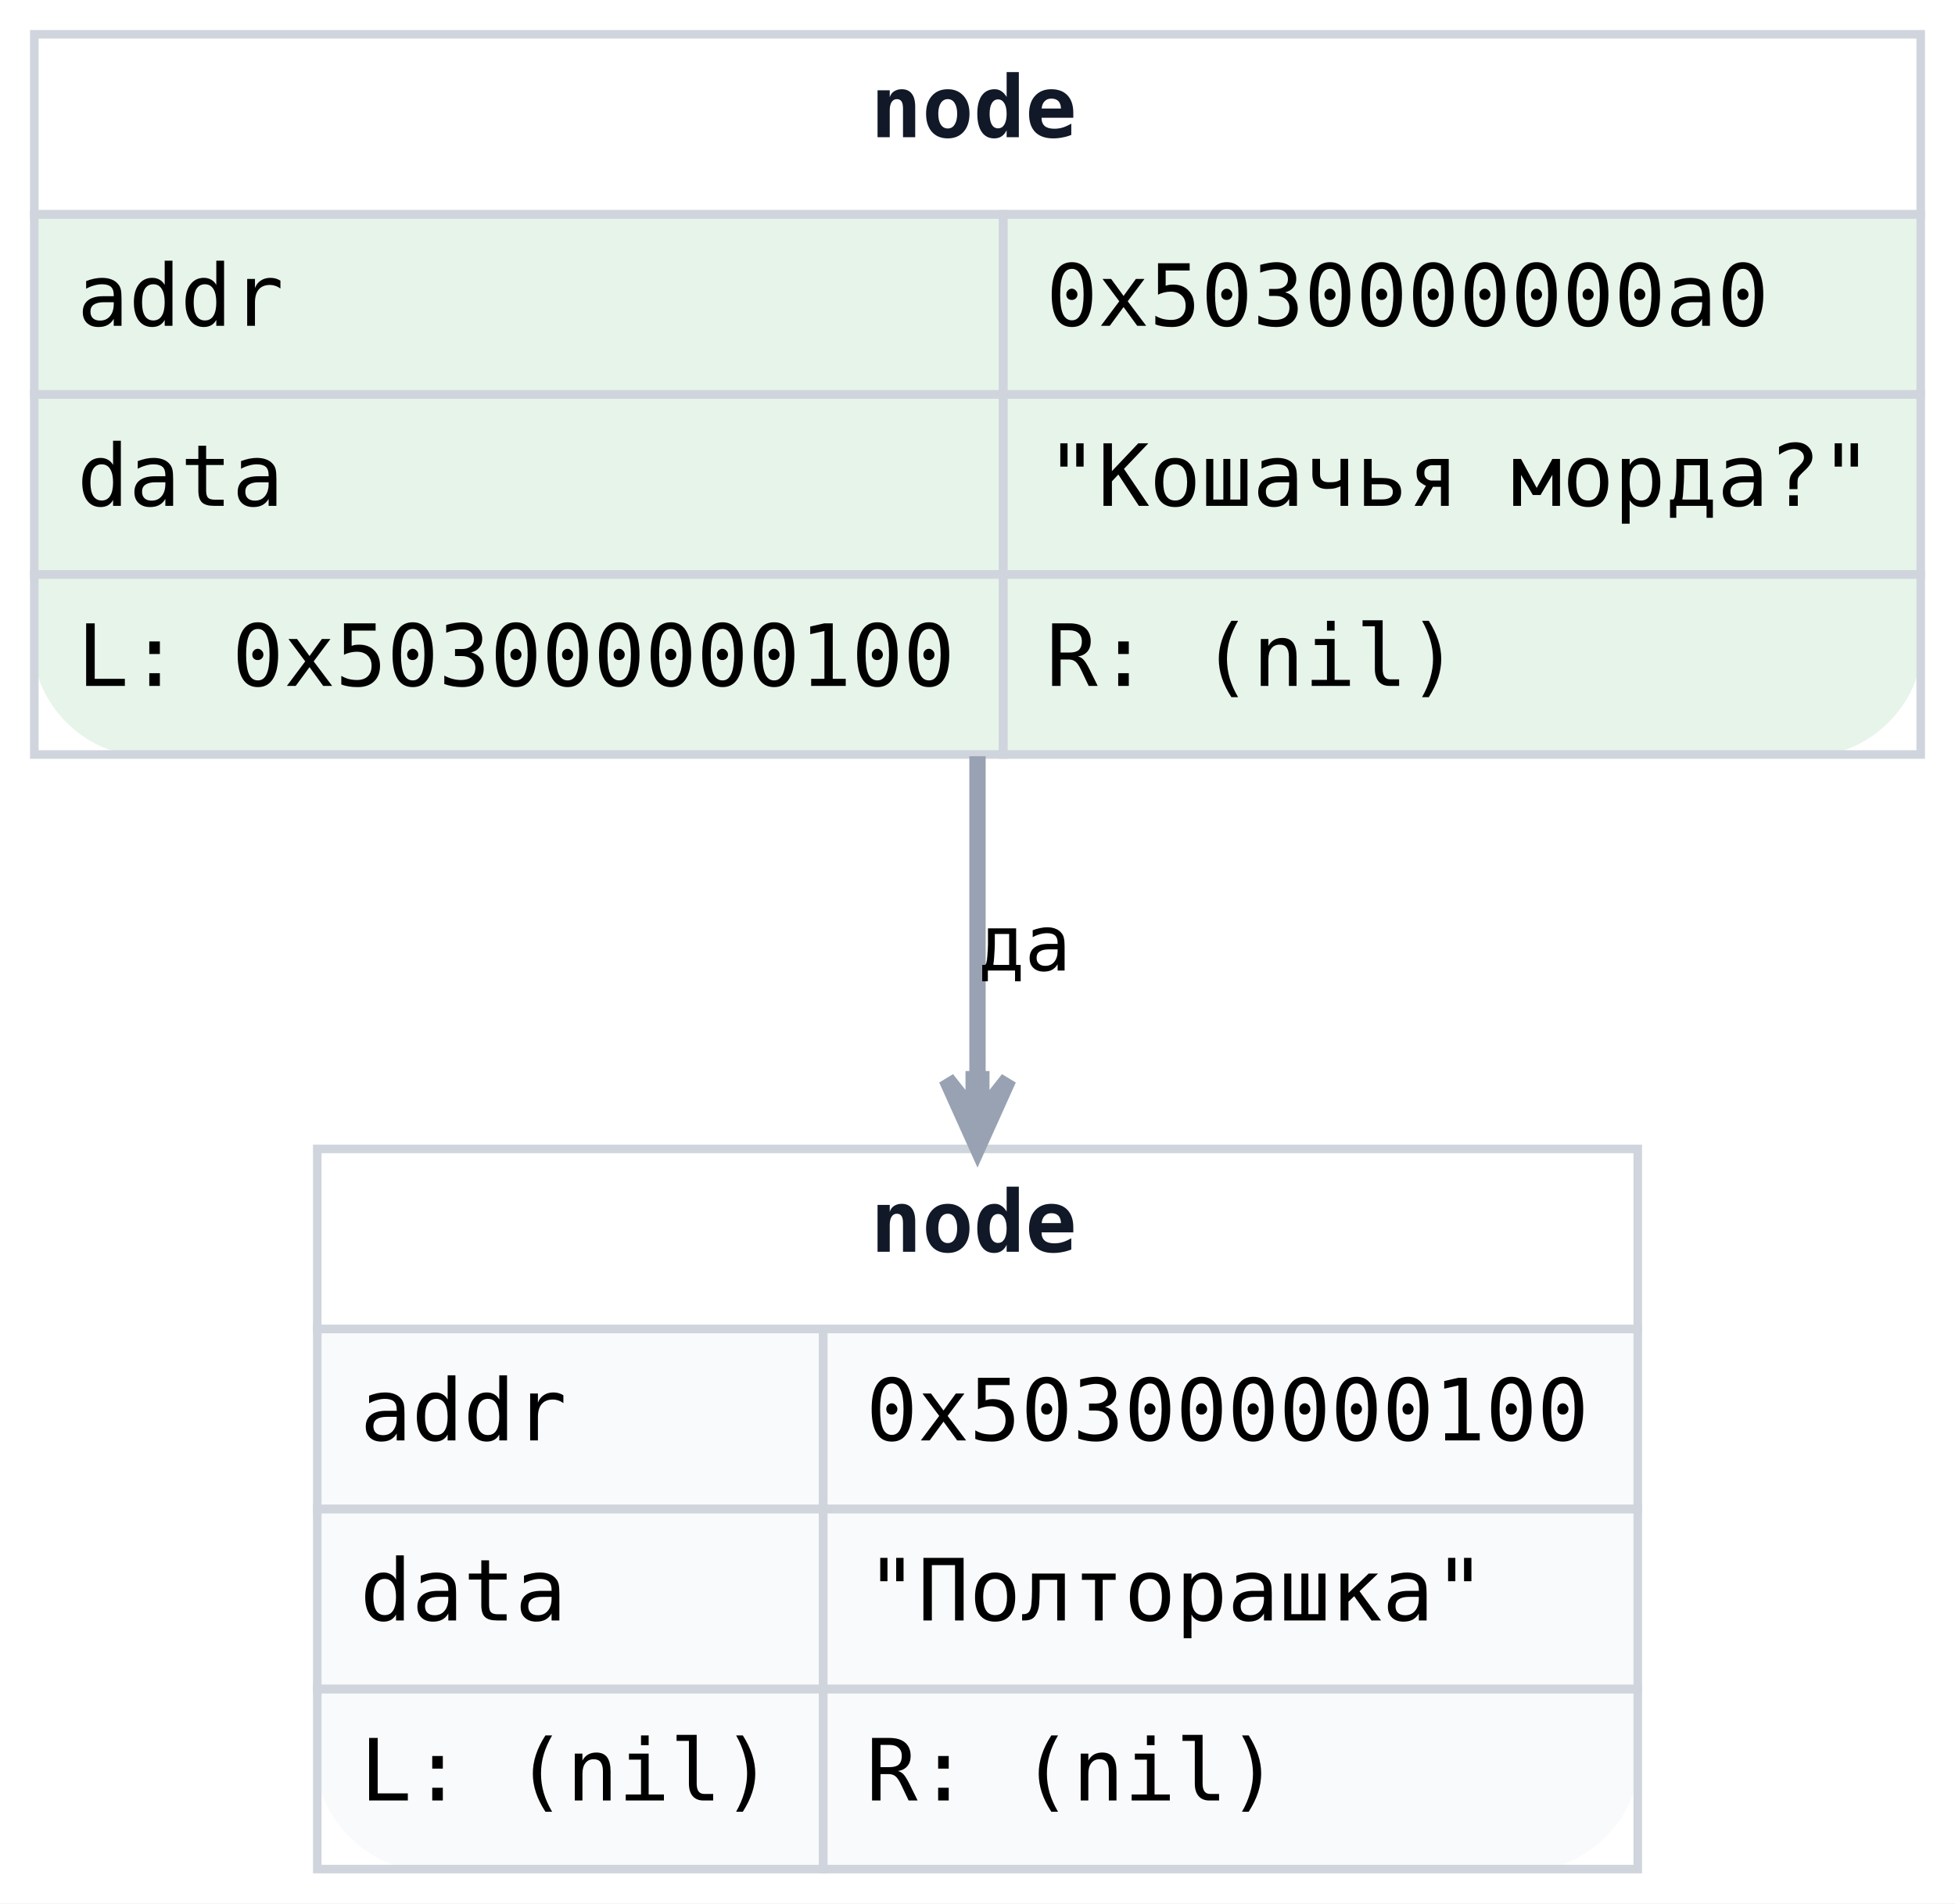
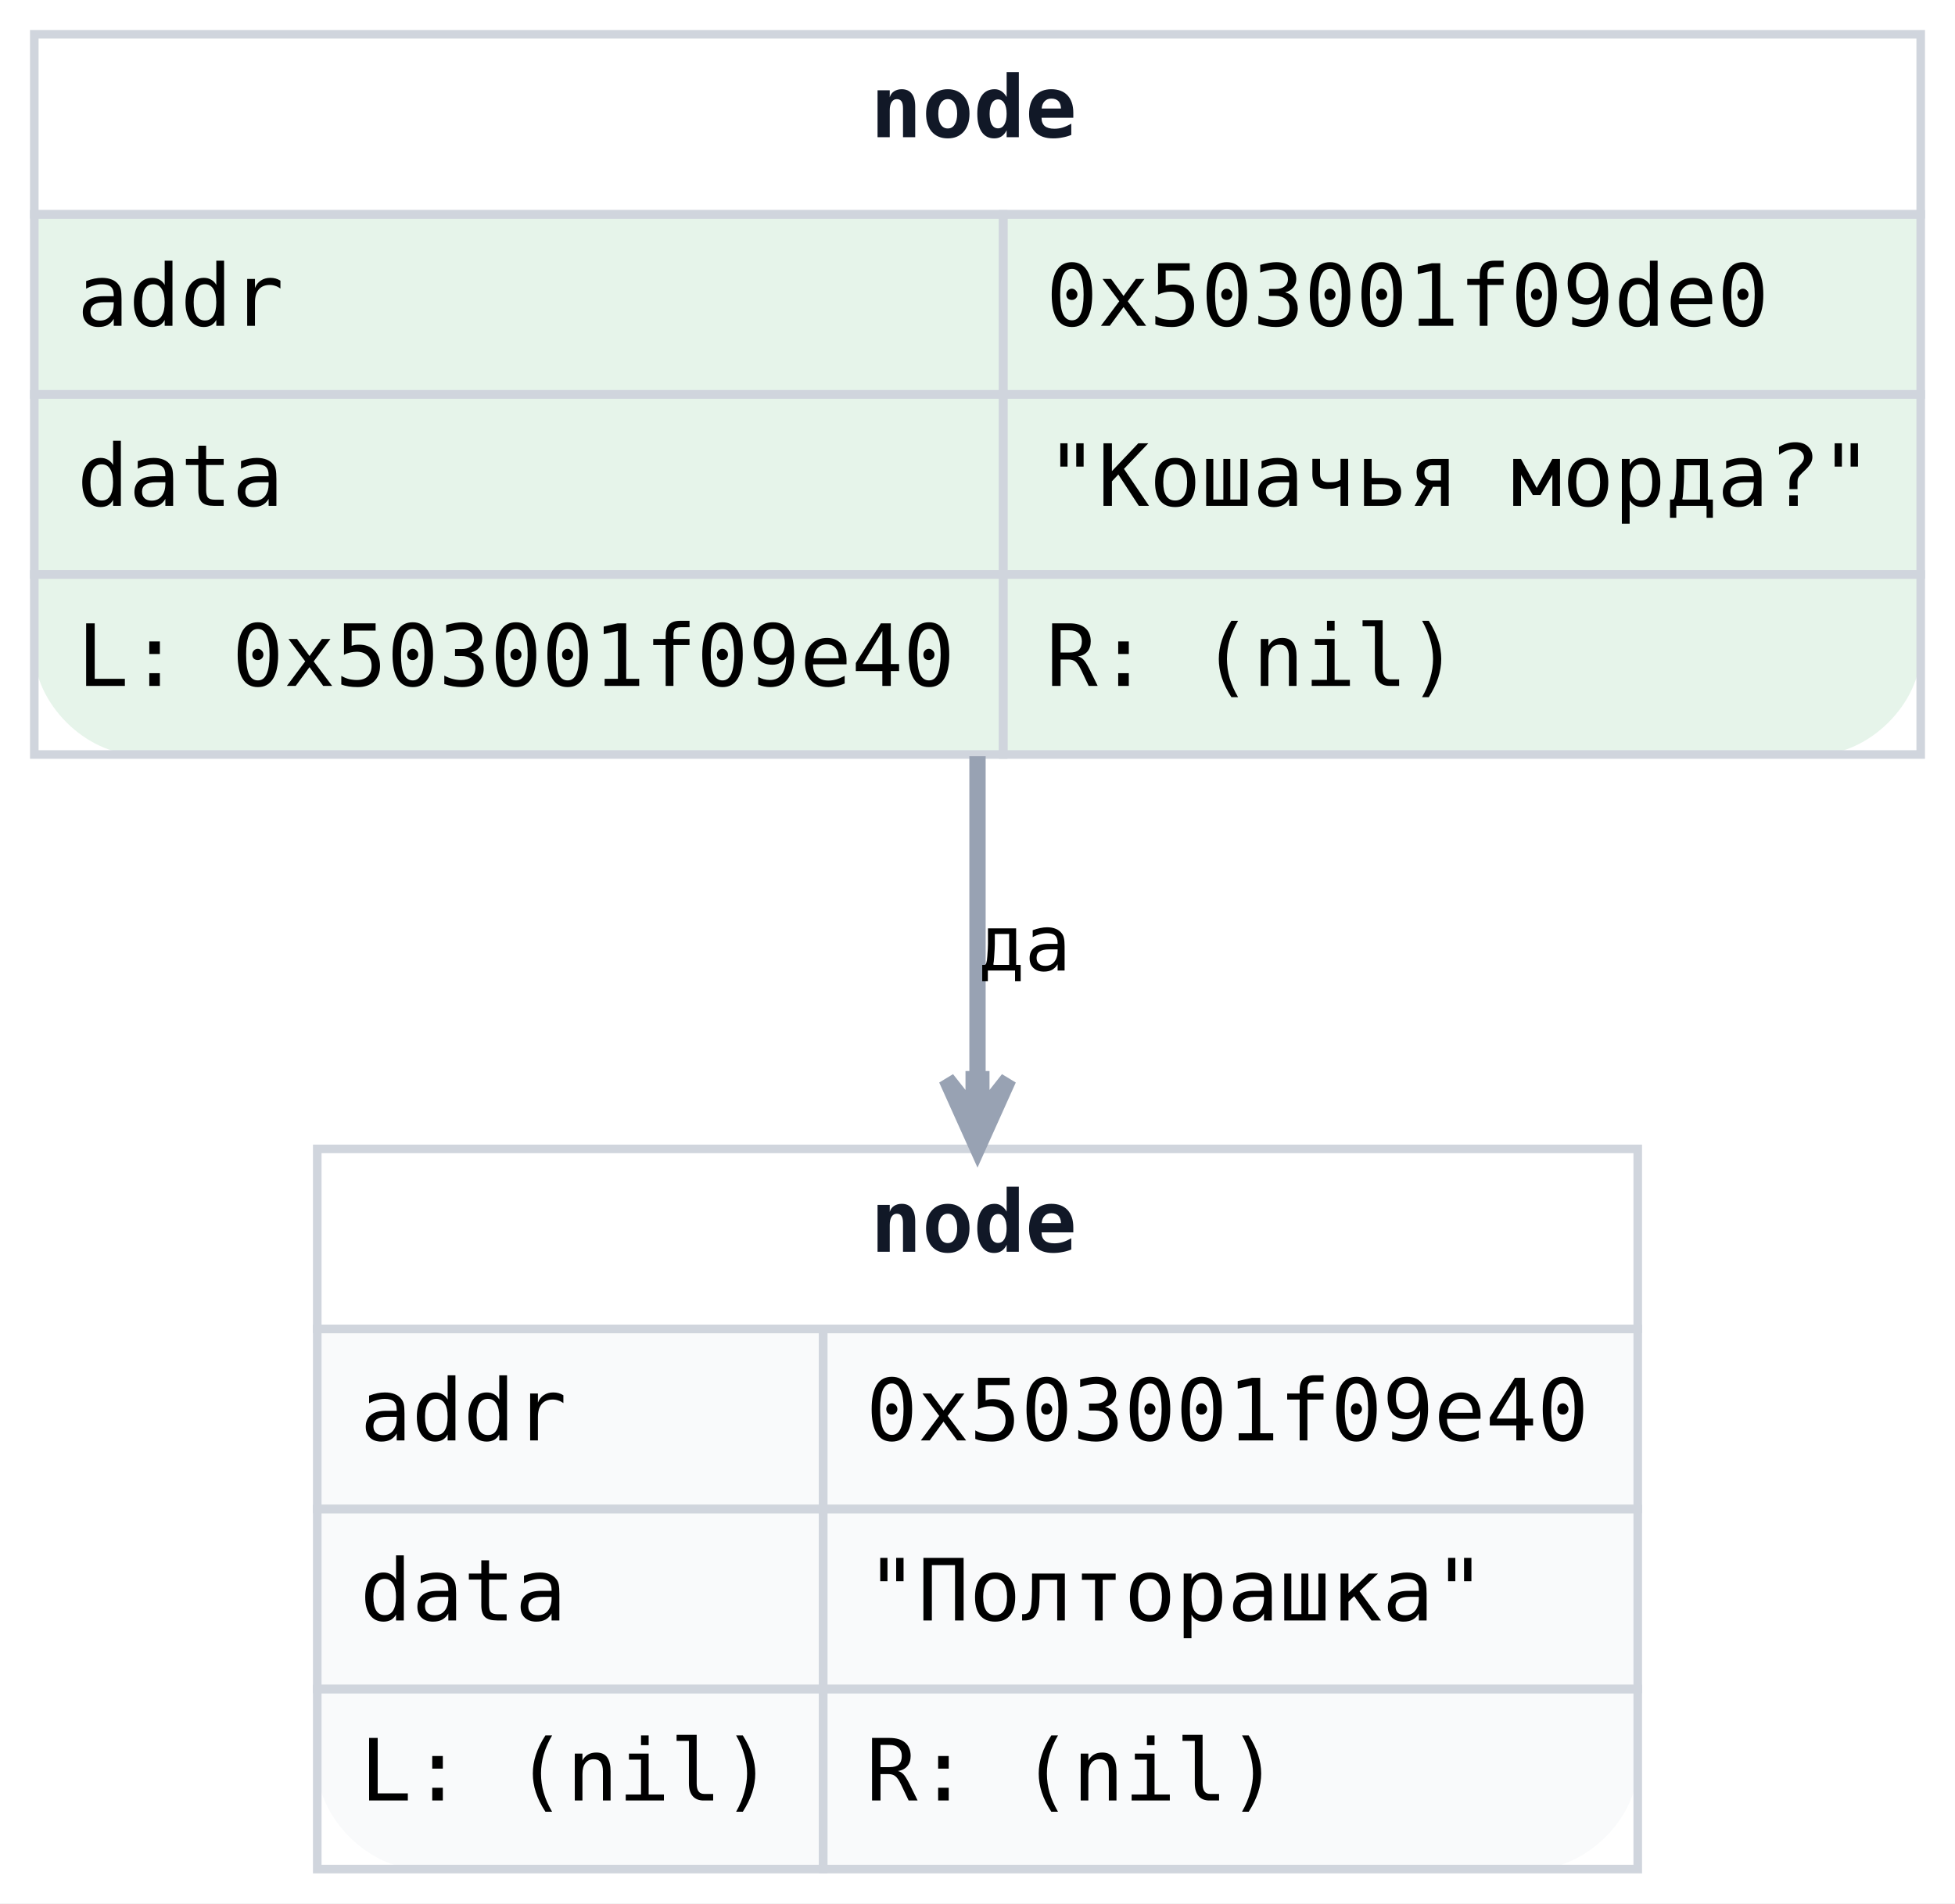
<svg xmlns="http://www.w3.org/2000/svg" width="228pt" height="222pt" viewBox="0.00 0.00 228.00 222.00">
  <g id="graph0" class="graph" transform="scale(1 1) rotate(0) translate(4 218)">
    <polygon fill="white" stroke="transparent" points="-4,4 -4,-218 224,-218 224,4 -4,4" />
    <g id="node1" class="node">
      <path fill="#e6f4ea" stroke="transparent" stroke-width="2" d="M208,-214C208,-214 12,-214 12,-214 6,-214 0,-208 0,-202 0,-202 0,-142 0,-142 0,-136 6,-130 12,-130 12,-130 208,-130 208,-130 214,-130 220,-136 220,-142 220,-142 220,-202 220,-202 220,-208 214,-214 208,-214" />
      <polygon fill="#ffffff" stroke="transparent" points="0,-193 0,-214 220,-214 220,-193 0,-193" />
      <polygon fill="none" stroke="#d0d5dd" points="0,-193 0,-214 220,-214 220,-193 0,-193" />
      <text text-anchor="start" x="97.5" y="-202" font-family="monospace" font-weight="bold" font-size="10.00" fill="#111827">node</text>
      <polygon fill="none" stroke="#d0d5dd" points="0,-172 0,-193 113,-193 113,-172 0,-172" />
      <text text-anchor="start" x="5" y="-180" font-family="monospace" font-size="10.00">addr</text>
      <polygon fill="none" stroke="#d0d5dd" points="113,-172 113,-193 220,-193 220,-172 113,-172" />
-       <text text-anchor="start" x="118" y="-180" font-family="monospace" font-size="10.00">0x5030000000a0</text>
+       <text text-anchor="start" x="118" y="-180" font-family="monospace" font-size="10.00">0x503001f09de0</text>
      <polygon fill="none" stroke="#d0d5dd" points="0,-151 0,-172 113,-172 113,-151 0,-151" />
      <text text-anchor="start" x="5" y="-159" font-family="monospace" font-size="10.00">data</text>
      <polygon fill="none" stroke="#d0d5dd" points="113,-151 113,-172 220,-172 220,-151 113,-151" />
      <text text-anchor="start" x="118" y="-159" font-family="monospace" font-size="10.00">"Кошачья морда?"</text>
      <polygon fill="none" stroke="#d0d5dd" points="0,-130 0,-151 113,-151 113,-130 0,-130" />
-       <text text-anchor="start" x="5" y="-138" font-family="monospace" font-size="10.00">L: 0x503000000100</text>
+       <text text-anchor="start" x="5" y="-138" font-family="monospace" font-size="10.00">L: 0x503001f09e40</text>
      <polygon fill="none" stroke="#d0d5dd" points="113,-130 113,-151 220,-151 220,-130 113,-130" />
      <text text-anchor="start" x="118" y="-138" font-family="monospace" font-size="10.00">R: (nil)</text>
    </g>
    <g id="node2" class="node">
      <path fill="#f9fafb" stroke="transparent" stroke-width="2" d="M175,-84C175,-84 45,-84 45,-84 39,-84 33,-78 33,-72 33,-72 33,-12 33,-12 33,-6 39,0 45,0 45,0 175,0 175,0 181,0 187,-6 187,-12 187,-12 187,-72 187,-72 187,-78 181,-84 175,-84" />
      <polygon fill="#ffffff" stroke="transparent" points="33,-63 33,-84 187,-84 187,-63 33,-63" />
      <polygon fill="none" stroke="#d0d5dd" points="33,-63 33,-84 187,-84 187,-63 33,-63" />
      <text text-anchor="start" x="97.5" y="-72" font-family="monospace" font-weight="bold" font-size="10.00" fill="#111827">node</text>
      <polygon fill="none" stroke="#d0d5dd" points="33,-42 33,-63 92,-63 92,-42 33,-42" />
      <text text-anchor="start" x="38" y="-50" font-family="monospace" font-size="10.00">addr</text>
      <polygon fill="none" stroke="#d0d5dd" points="92,-42 92,-63 187,-63 187,-42 92,-42" />
-       <text text-anchor="start" x="97" y="-50" font-family="monospace" font-size="10.00">0x503000000100</text>
+       <text text-anchor="start" x="97" y="-50" font-family="monospace" font-size="10.00">0x503001f09e40</text>
      <polygon fill="none" stroke="#d0d5dd" points="33,-21 33,-42 92,-42 92,-21 33,-21" />
      <text text-anchor="start" x="38" y="-29" font-family="monospace" font-size="10.00">data</text>
      <polygon fill="none" stroke="#d0d5dd" points="92,-21 92,-42 187,-42 187,-21 92,-21" />
      <text text-anchor="start" x="97" y="-29" font-family="monospace" font-size="10.00">"Полторашка"</text>
      <polygon fill="none" stroke="#d0d5dd" points="33,0 33,-21 92,-21 92,0 33,0" />
      <text text-anchor="start" x="38" y="-8" font-family="monospace" font-size="10.00">L: (nil)</text>
      <polygon fill="none" stroke="#d0d5dd" points="92,0 92,-21 187,-21 187,0 92,0" />
      <text text-anchor="start" x="97" y="-8" font-family="monospace" font-size="10.00">R: (nil)</text>
    </g>
    <g id="edge1" class="edge">
      <path fill="none" stroke="#98a2b3" stroke-width="1.9" d="M110,-129.8C110,-117.81 110,-104.59 110,-92.16" />
      <polygon fill="#98a2b3" stroke="#98a2b3" stroke-width="1.9" points="110,-84.13 113.6,-92.13 110.45,-88.13 110.45,-92.13 110,-92.13 109.55,-92.13 109.55,-88.13 106.4,-92.13 110,-84.13 110,-84.13" />
      <text text-anchor="middle" x="115.5" y="-104.8" font-family="monospace" font-size="9.00">да</text>
    </g>
  </g>
</svg>
